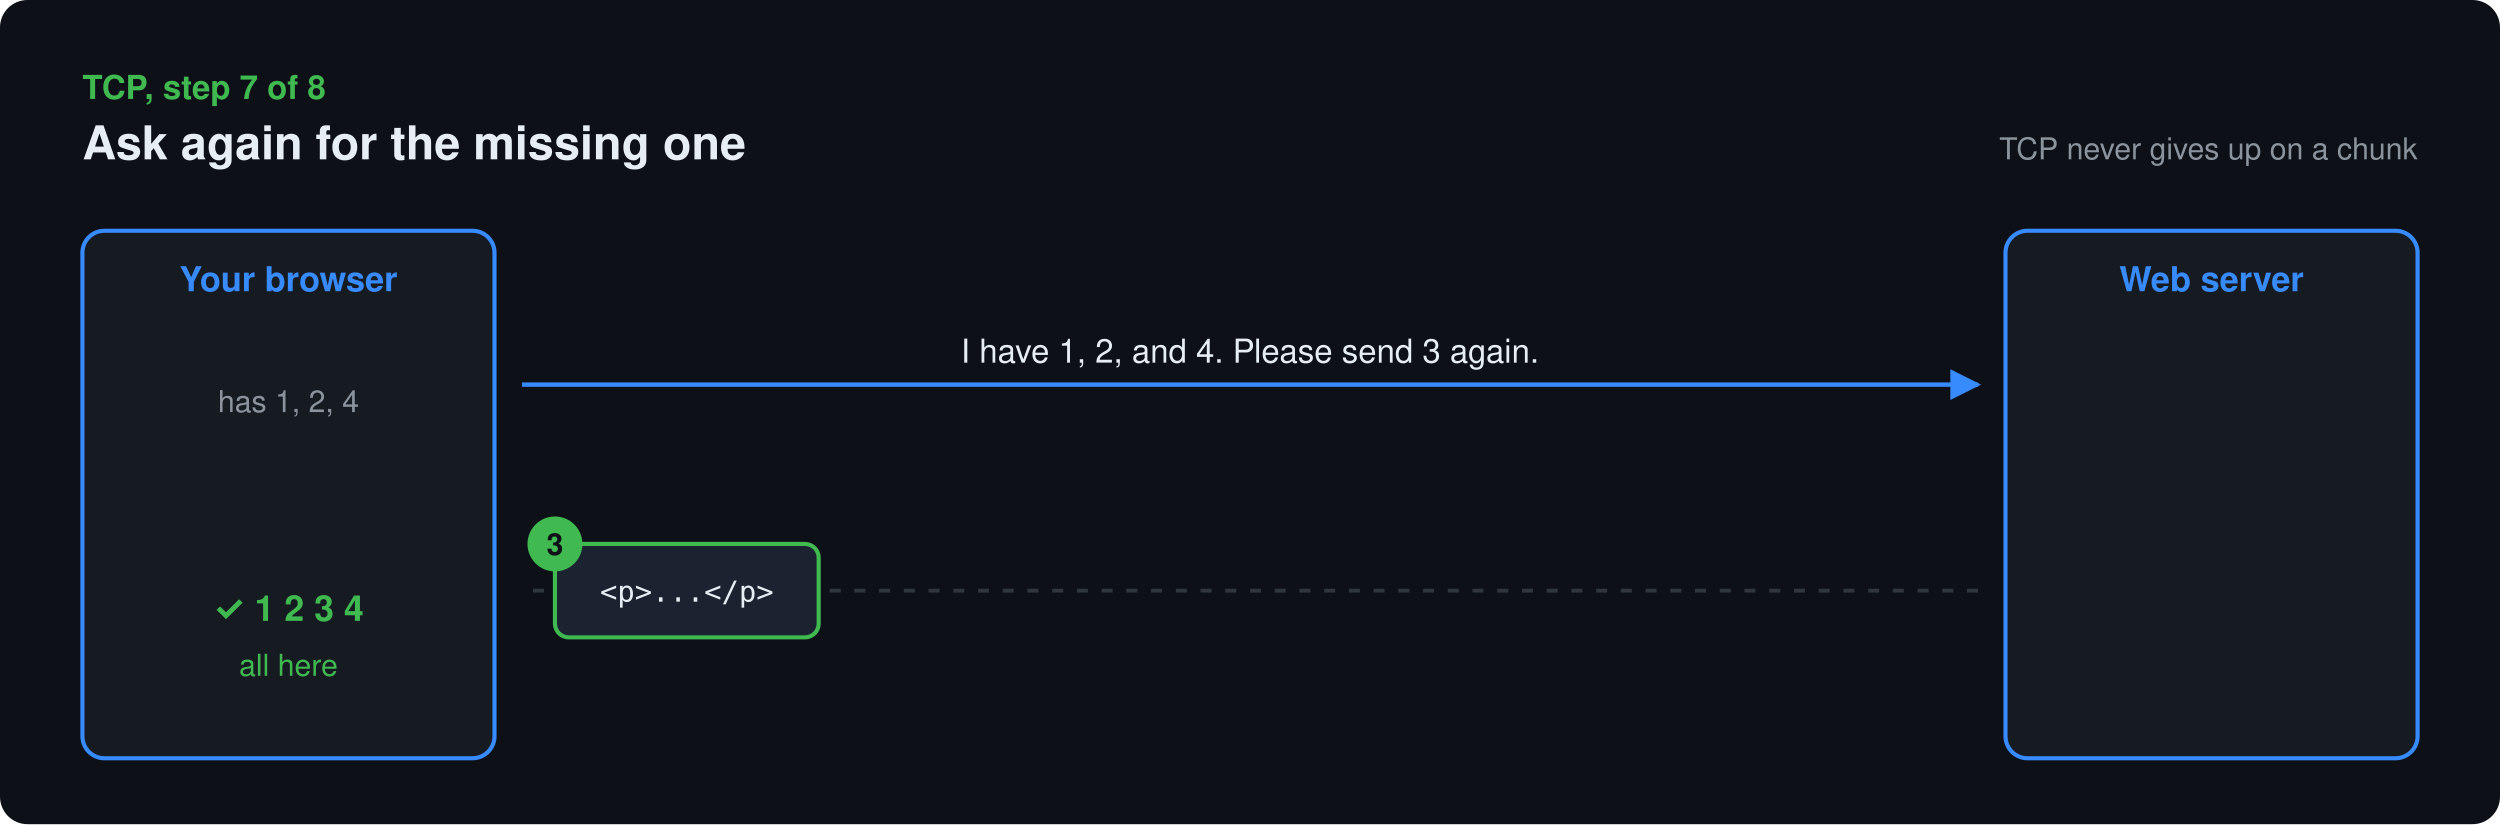
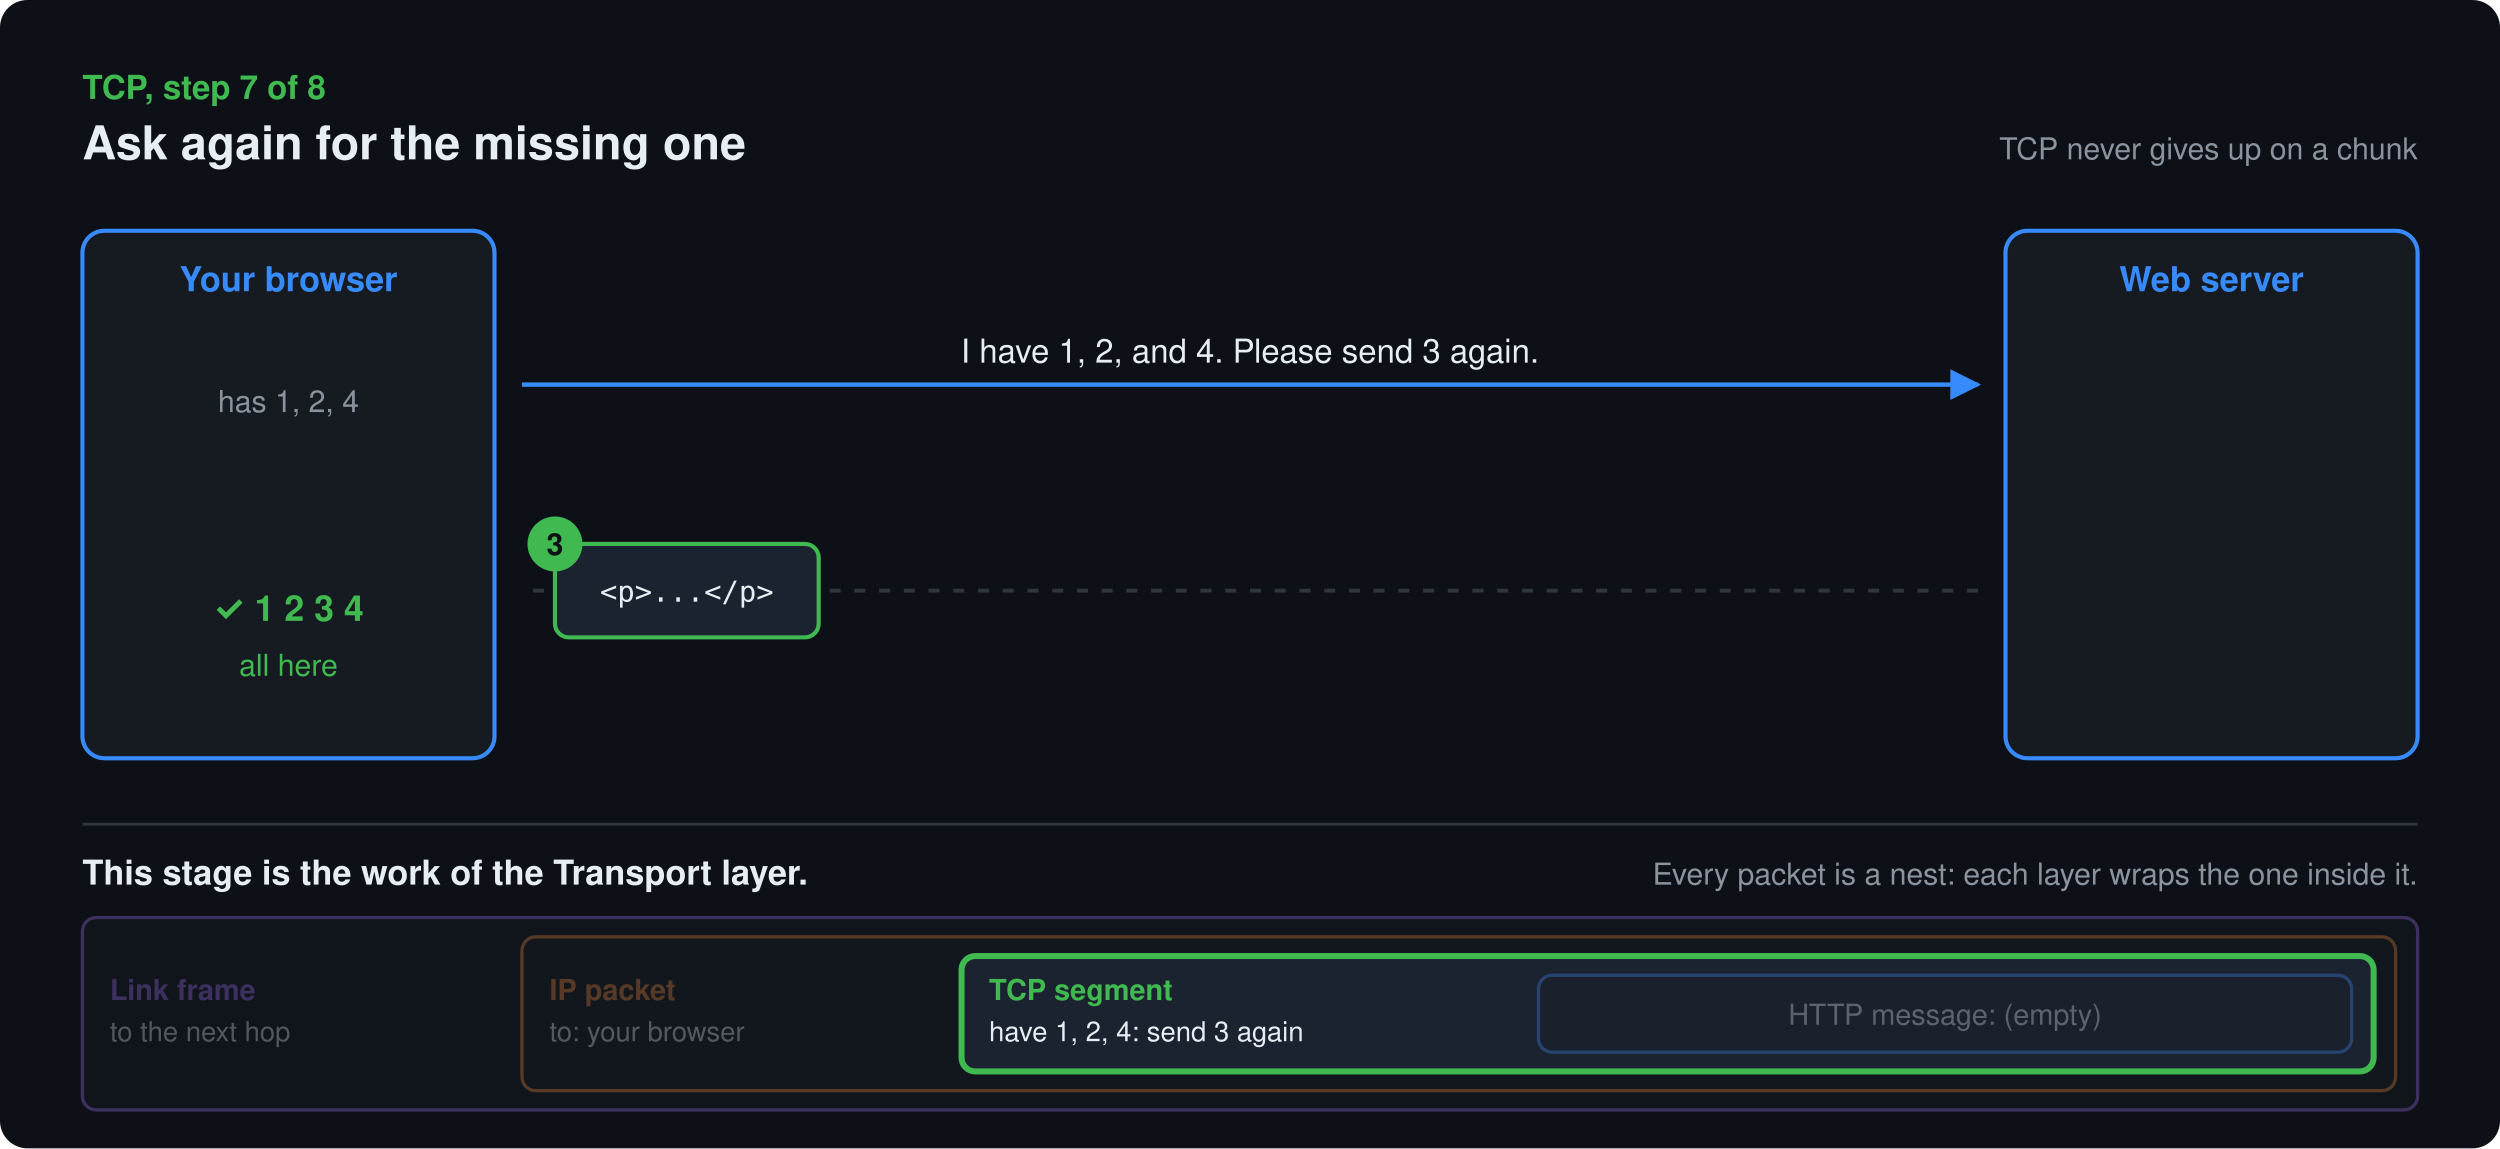
- <svg xmlns="http://www.w3.org/2000/svg" viewBox="0 0 910 300" width="910" height="300" font-family="-apple-system, 'Segoe UI', Helvetica, Arial, sans-serif" font-size="12">
+ <svg xmlns="http://www.w3.org/2000/svg" viewBox="0 0 910 418" width="910" height="418" font-family="-apple-system, 'Segoe UI', Helvetica, Arial, sans-serif" font-size="12">
  <style>@keyframes q{0%,5%{opacity:0.12}7%,96%{opacity:1}100%{opacity:0.12}} .q{animation:q 10s linear infinite} @keyframes qd{0%{opacity:0;transform:translate(0,0)}5%{opacity:0;transform:translate(0,0)}5.5%{opacity:1}23%{opacity:1;transform:translate(530px,0px)}24%,100%{opacity:0;transform:translate(530px,0px)}} .qd{opacity:0;animation:qd 10s linear infinite} @keyframes re{0%,32%{opacity:0;transform:translate(650px,215px)}32.5%{opacity:1;transform:translate(650px,215px)}66.0%{opacity:1;transform:translate(250px,215px)}67.5%,100%{opacity:1;transform:translate(250px,215px)}} .re{opacity:1;transform:translate(250px,215px);animation:re 10s linear infinite} @keyframes all{0%,70%{opacity:0}72%,96%{opacity:1}100%{opacity:0}} .all{animation:all 10s linear infinite} @media (prefers-reduced-motion: reduce){*{animation:none!important}}</style>
  <defs>
    <marker id="m8b949e" viewBox="0 0 10 10" refX="9" refY="5" markerWidth="7" markerHeight="7" orient="auto-start-reverse">
      <path d="M0 0 L10 5 L0 10 z" fill="#8b949e" />
    </marker>
    <marker id="m388bfd" viewBox="0 0 10 10" refX="9" refY="5" markerWidth="7" markerHeight="7" orient="auto-start-reverse">
      <path d="M0 0 L10 5 L0 10 z" fill="#388bfd" />
    </marker>
  </defs>
-   <rect width="910" height="300" rx="10" fill="#0d1117" />
+   <rect width="910" height="418" rx="10" fill="#0d1117" />
  <text x="30" y="36" fill="#3fb950" font-size="12" font-weight="700">TCP, step 7 of 8</text>
  <text x="30" y="58" fill="#e6edf3" font-size="17" font-weight="700">Ask again for the missing one</text>
  <text x="880" y="58" text-anchor="end" fill="#8b949e" font-size="11">TCP never gives up on a chunk</text>
  <g>
    <rect x="30" y="84" width="150" height="192" rx="8" fill="#161b22" stroke="#388bfd" stroke-width="1.5" />
    <text x="105" y="106" text-anchor="middle" fill="#388bfd" font-size="12.5" font-weight="700">Your browser</text>
  </g>
  <g>
    <rect x="730" y="84" width="150" height="192" rx="8" fill="#161b22" stroke="#388bfd" stroke-width="1.5" />
    <text x="805" y="106" text-anchor="middle" fill="#388bfd" font-size="12.5" font-weight="700">Web server</text>
  </g>
  <text x="105" y="150" text-anchor="middle" fill="#8b949e" font-size="11">has 1, 2, 4</text>
  <g class="q">
    <line x1="190" y1="140" x2="720" y2="140" stroke="#388bfd" stroke-width="1.6" marker-end="url(#m388bfd)" />
    <text x="455" y="132" text-anchor="middle" fill="#e6edf3" font-size="12">I have 1, 2, and 4. Please send 3 again.</text>
  </g>
  <circle class="qd" cx="190" cy="140" r="5" fill="#388bfd" />
  <line x1="720" y1="215" x2="190" y2="215" stroke="#30363d" stroke-width="1.4" stroke-dasharray="4 5" />
  <g class="re">
    <rect x="-48.0" y="-17.0" width="96" height="34" rx="5" fill="#1c2330" stroke="#3fb950" stroke-width="1.5" />
    <text x="0" y="4" text-anchor="middle" fill="#e6edf3" font-size="10.5" font-family="ui-monospace, SFMono-Regular, Menlo, Consolas, monospace">&lt;p&gt;...&lt;/p&gt;</text>
    <circle cx="-48.0" cy="-17.0" r="10" fill="#3fb950" />
    <text x="-48.0" y="-13.0" text-anchor="middle" fill="#0d1117" font-size="11" font-weight="700">3</text>
  </g>
  <g class="all">
    <text x="105" y="226" text-anchor="middle" fill="#3fb950" font-size="13" font-weight="700">✓ 1 2 3 4</text>
    <text x="105" y="246" text-anchor="middle" fill="#3fb950" font-size="11">all here</text>
  </g>
+   <line x1="30" y1="300" x2="880" y2="300" stroke="#30363d" stroke-width="1" />
+   <text x="30" y="322" fill="#e6edf3" font-size="12.5" font-weight="700">This stage is the work of the Transport layer.</text>
+   <text x="880" y="322" text-anchor="end" fill="#8b949e" font-size="11">Every packet is a nest: each layer wraps the one inside it.</text>
+   <g opacity="0.32">
+     <rect x="30" y="334" width="850" height="70" rx="5" fill="#161b22" stroke="#a371f7" stroke-width="1.2" />
+     <text x="40" y="364" fill="#a371f7" font-size="10.5" font-weight="700">Link frame</text>
+     <text x="40" y="379" fill="#e6edf3" font-size="10">to the next hop</text>
+   </g>
+   <g opacity="0.32">
+     <rect x="190" y="341" width="682" height="56" rx="5" fill="#161b22" stroke="#f0883e" stroke-width="1.2" />
+     <text x="200" y="364" fill="#f0883e" font-size="10.5" font-weight="700">IP packet</text>
+     <text x="200" y="379" fill="#e6edf3" font-size="10">to: your browser</text>
+   </g>
+   <g opacity="1">
+     <rect x="350" y="348" width="514" height="42" rx="5" fill="#1c2330" stroke="#3fb950" stroke-width="2.2" />
+     <text x="360" y="364" fill="#3fb950" font-size="10.5" font-weight="700">TCP segment</text>
+     <text x="360" y="379" fill="#e6edf3" font-size="10">have 1, 2, 4: send 3 again</text>
+   </g>
+   <g opacity="0.32">
+     <rect x="560" y="355" width="296" height="28" rx="5" fill="#161b22" stroke="#388bfd" stroke-width="1.2" />
+     <text x="708.0" y="373" text-anchor="middle" fill="#e6edf3" font-size="10.5">HTTP message: (empty)</text>
+   </g>
</svg>
